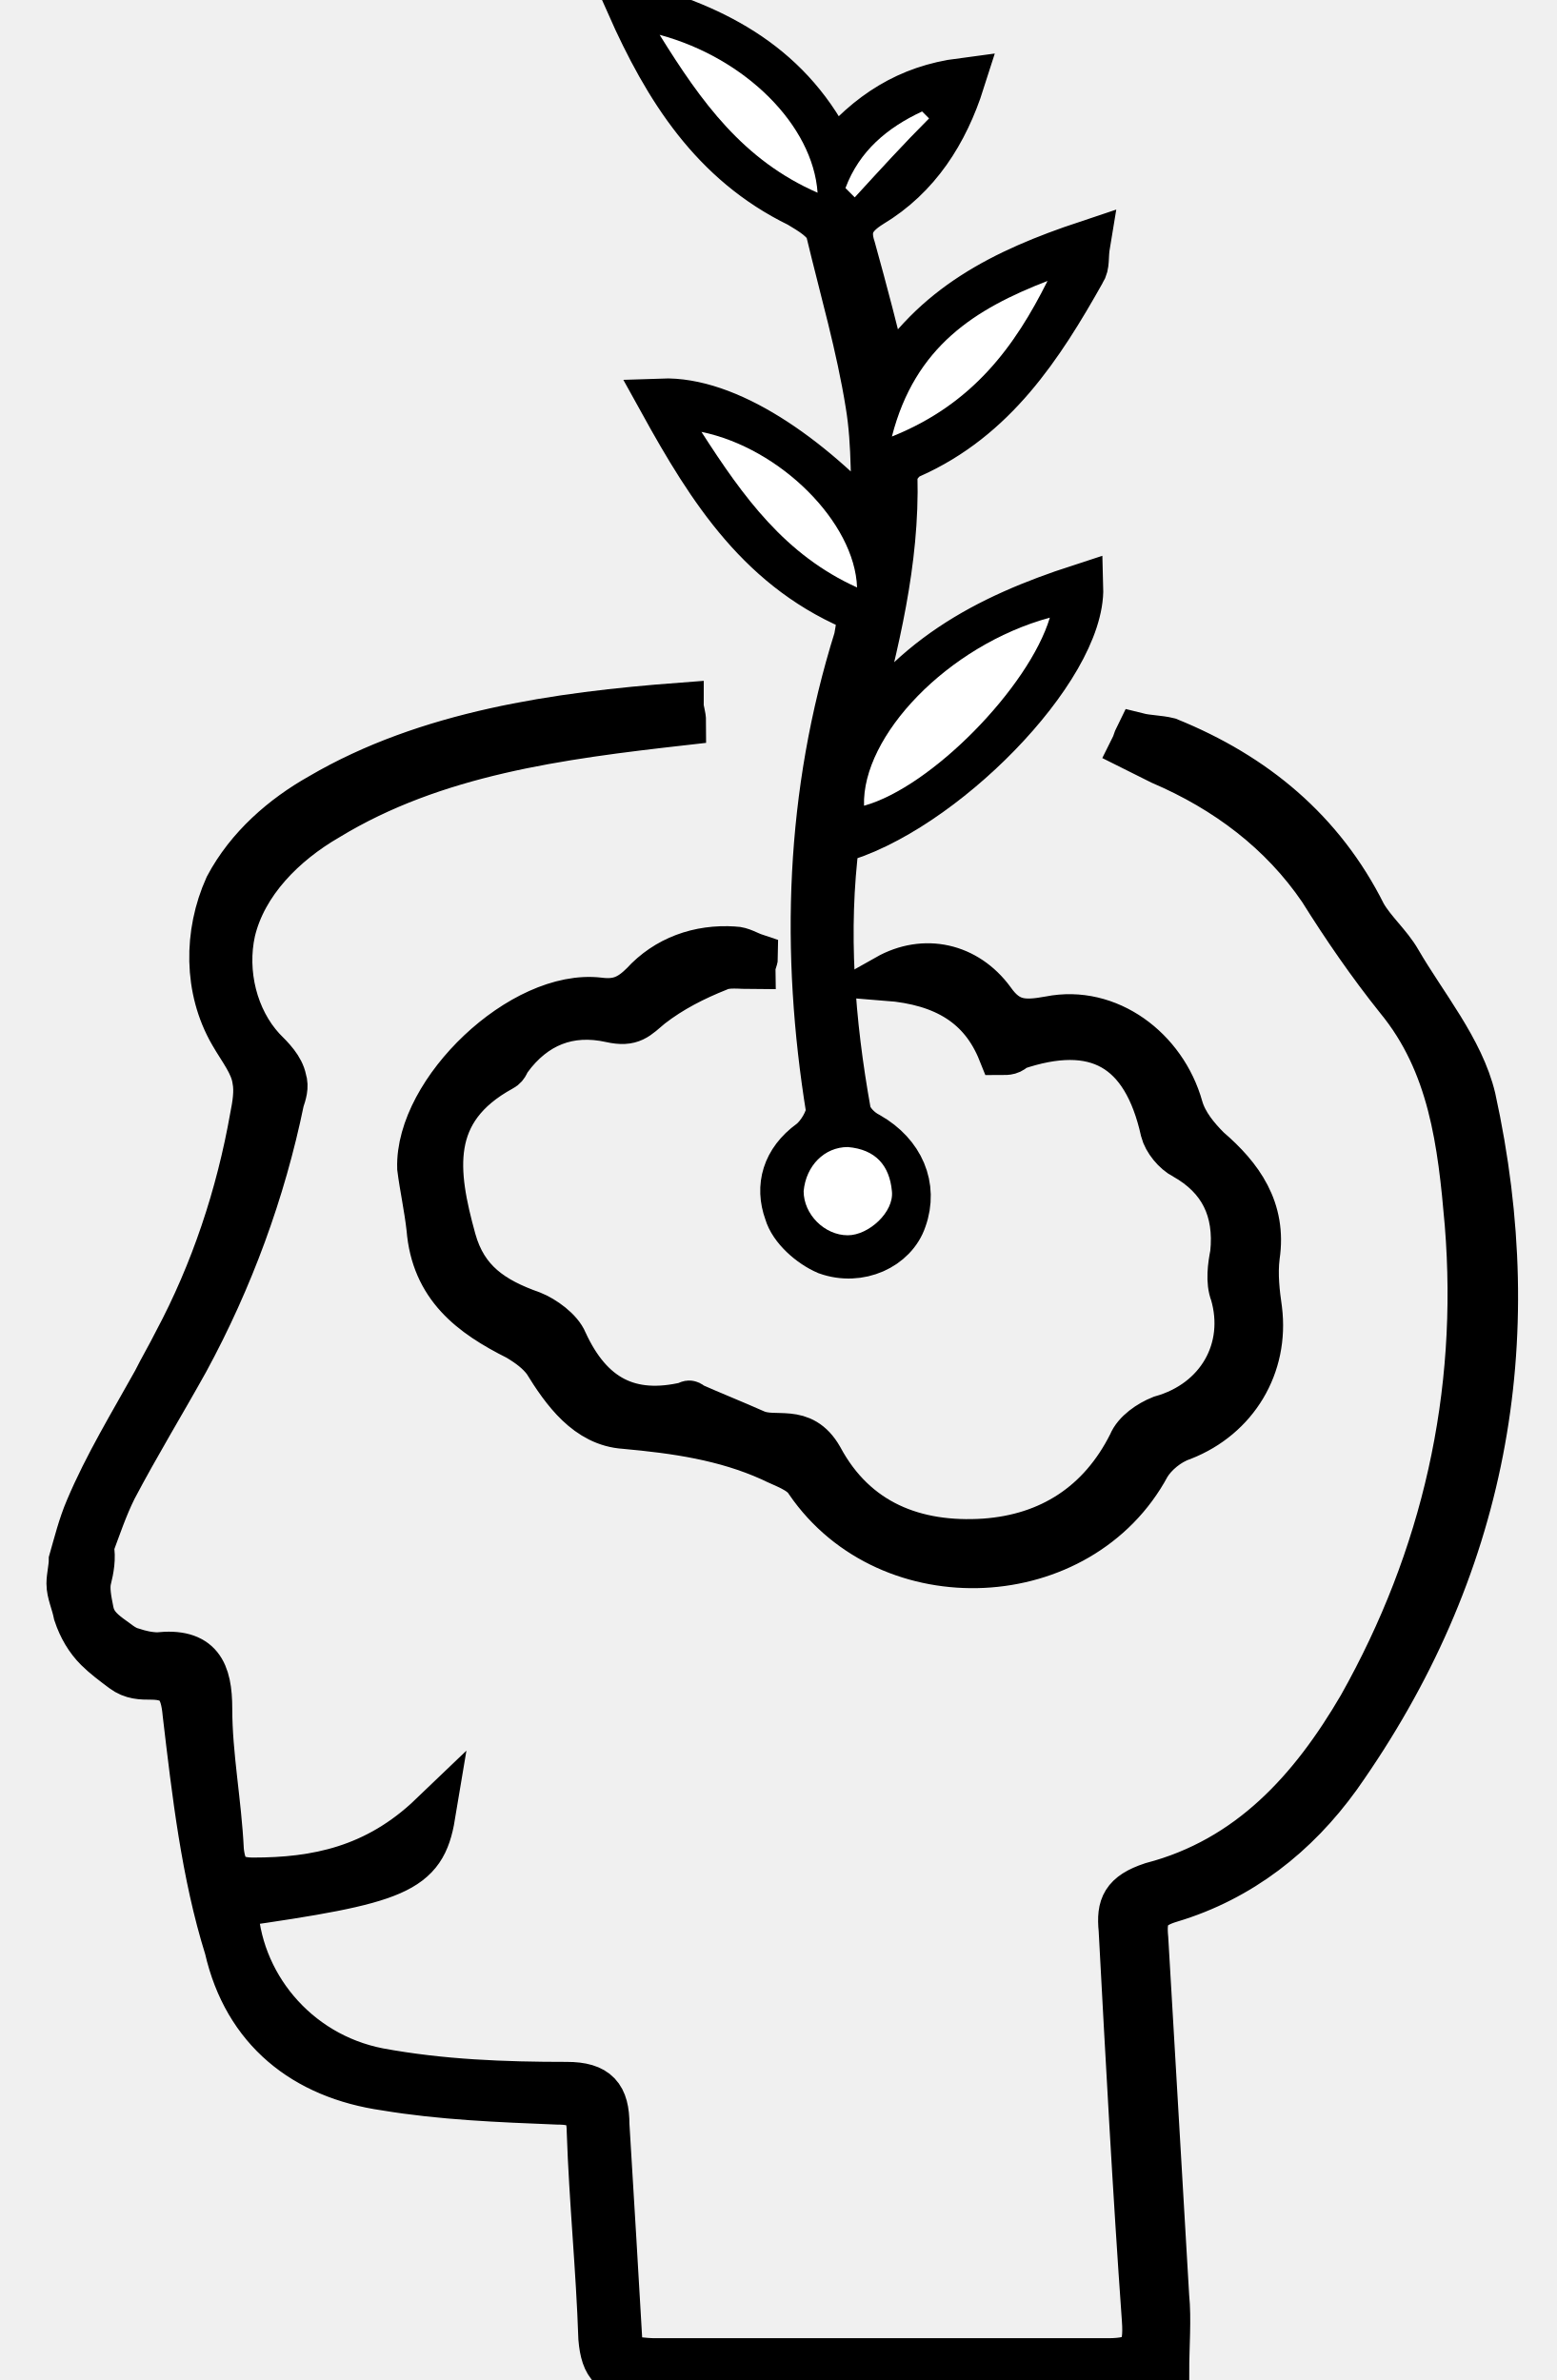
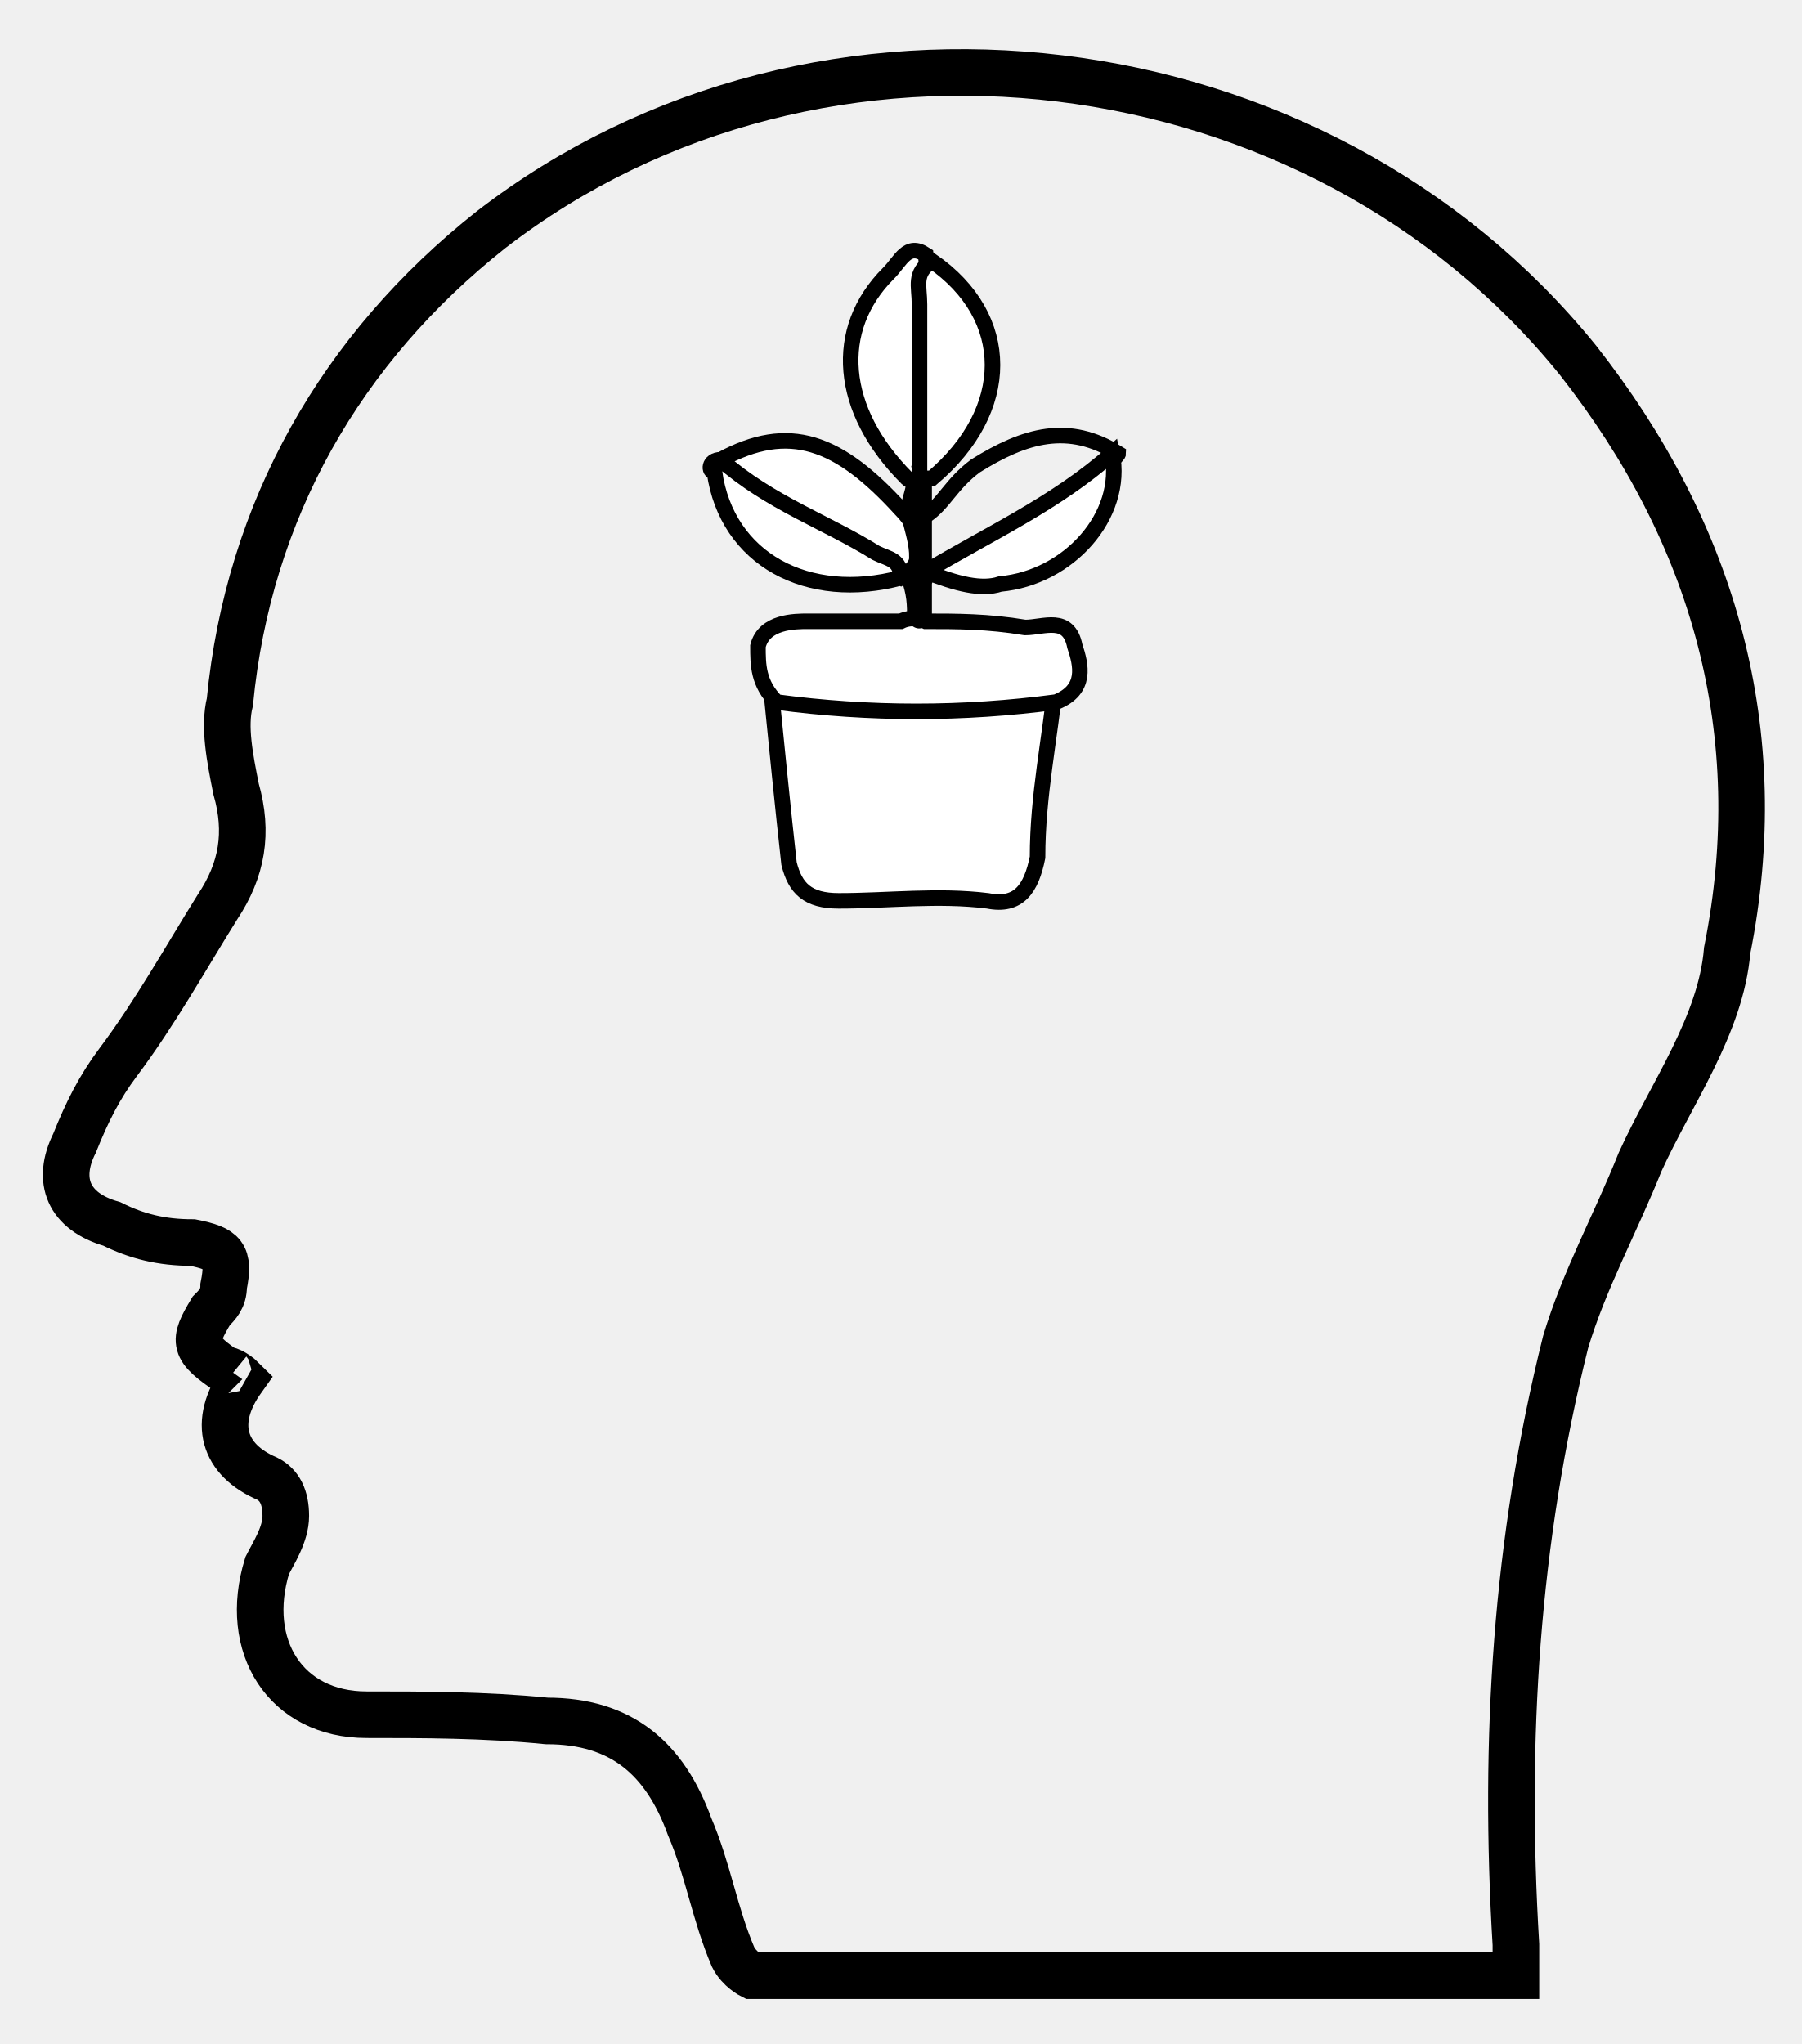
- <svg xmlns="http://www.w3.org/2000/svg" version="1.1" id="Layer_1" x="0px" y="0px" viewBox="0 0 67 102.5" style="enable-background:new 0 0 67 102.5;" xml:space="preserve">
+ <svg xmlns="http://www.w3.org/2000/svg" version="1.1" id="Layer_1" x="0px" y="0px" viewBox="0 0 29 32.9" style="enable-background:new 0 0 29 32.9;" xml:space="preserve">
  <style type="text/css">
- 	.st0{stroke:#000000;stroke-width:2;stroke-miterlimit:10;}
- 	.st1{fill:#FFFFFF;}
+ 	.st0{fill:#FFFFFF;stroke:#000000;stroke-width:0.25;stroke-miterlimit:10;}
+ 	.st1{fill:none;stroke:#000000;stroke-width:0.25;stroke-miterlimit:10;}
+ 	.st2{fill:none;stroke:#000000;stroke-width:0.75;stroke-miterlimit:10;}
</style>
-   <path class="st0" d="M18.6,78.2c-0.4,2.4-1.5,2.8-8.5,3.8c0.1,3.4,2.6,6.5,6.2,7.2c2.7,0.5,5.4,0.6,8.1,0.6c1.3,0,1.7,0.5,1.7,1.7  c0.2,3.3,0.4,6.6,0.6,10.1c0.5,0,1,0.1,1.5,0.1c6.5,0,13,0,19.5,0c1.4,0,1.7-0.4,1.6-1.8c-0.4-5.6-0.7-11.2-1-16.8  c-0.1-1,0.1-1.5,1.3-1.9c4.2-1.1,6.9-4.1,9-7.7c3.6-6.4,5.2-13.4,4.6-20.8c-0.3-3.5-0.7-6.9-3-9.7c-1.2-1.5-2.3-3.1-3.3-4.7  c-1.7-2.5-4.1-4.3-6.9-5.5c-0.4-0.2-0.8-0.4-1.2-0.6c0.1-0.2,0.1-0.3,0.2-0.5c0.4,0.1,0.9,0.1,1.3,0.2c3.7,1.5,6.6,3.9,8.4,7.5  c0.4,0.7,1.1,1.3,1.5,2c1.1,1.9,2.7,3.8,3.2,5.9c2.3,10.5,0.5,20.3-5.8,29.2c-1.8,2.5-4.2,4.4-7.2,5.3c-1,0.3-1.2,0.7-1.1,1.7  c0.3,5.1,0.6,10.3,0.9,15.4c0.1,1,0,2.1,0,3.3c-0.5,0-0.9,0.1-1.4,0.1c-7.1,0-14.2,0-21.2,0c-1.2,0-1.6-0.4-1.7-1.6  c-0.1-3-0.4-5.9-0.5-8.9c0-1-0.4-1.3-1.4-1.3c-2.5-0.1-5-0.2-7.4-0.6c-3.5-0.5-6-2.5-6.8-6c-1-3.2-1.4-6.7-1.8-10.1  c-0.1-1.1-0.4-1.6-1.5-1.6c-0.4,0-0.8,0-1.2-0.3c-0.4-0.3-0.8-0.6-1.1-0.9c-0.4-0.4-0.7-0.9-0.9-1.5C3.2,69,3,68.6,3,68.2  c0-0.3,0.1-0.7,0.1-1c0.2-0.7,0.4-1.5,0.7-2.2c0.8-1.9,1.9-3.7,2.9-5.5c0.3-0.6,0.6-1.1,0.9-1.7c1.6-3,2.7-6.3,3.3-9.7  c0.1-0.5,0.2-1.1,0.1-1.6c-0.1-0.7-0.6-1.3-1-2c-1.1-1.9-1.1-4.3-0.2-6.3c0.9-1.7,2.4-3,4-3.9c4.6-2.7,10.2-3.5,15.5-3.9  c0,0.2,0.1,0.4,0.1,0.7c-5.3,0.6-10.7,1.3-15.3,4.1c-1.9,1.1-3.6,2.8-4.1,4.9c-0.4,1.8,0.1,3.8,1.3,5.1c0.4,0.4,0.8,0.8,0.9,1.3  c0.1,0.3,0,0.6-0.1,0.9c-0.8,3.9-2.2,7.7-4.1,11.2c-1,1.8-2.1,3.6-3.1,5.5c-0.4,0.8-0.7,1.7-1,2.5c0.1,0.5,0,1-0.1,1.4  c-0.1,0.4,0,0.9,0.1,1.4s0.4,0.8,0.8,1.1c0.3,0.2,0.6,0.5,1,0.6c0.3,0.1,0.7,0.2,1.1,0.2C8.6,71.1,9,72,9,73.6c0,2,0.4,4,0.5,6.1  c0.1,0.9,0.4,1.3,1.4,1.3C13.6,81,16.2,80.5,18.6,78.2z" />
-   <path class="st0" d="M37.1,26.3c-4.3-1.7-6.5-5.2-8.6-9c2.8-0.1,6.3,2.3,9.2,5.5c-0.1-1.8,0-3.6-0.3-5.4c-0.4-2.5-1.1-4.9-1.7-7.4  c-0.1-0.5-0.8-0.9-1.3-1.2c-3.7-1.8-5.7-5-7.3-8.6c3.8,1,7,2.7,8.8,6.5c1.5-1.8,3.2-2.9,5.5-3.2c-0.7,2.2-1.9,4.1-3.9,5.3  c-0.8,0.5-1.1,1-0.8,1.9c0.5,1.8,1,3.7,1.5,5.8c2-3.3,5-4.8,8.6-6c-0.1,0.6,0,0.9-0.2,1.2c-1.8,3.2-3.8,6.3-7.4,7.9  c-0.3,0.1-0.7,0.6-0.7,0.9c0.1,3.7-0.8,7.2-1.7,10.7c-0.1,0.3-0.1,0.6-0.2,1.3c2.4-4.1,5.9-5.9,9.9-7.2c0.1,3.5-6,9.7-10.5,10.9  c-0.5,3.9-0.2,7.8,0.5,11.7c0.1,0.4,0.5,0.8,0.9,1c1.4,0.8,2,2.2,1.5,3.6c-0.4,1.2-1.9,1.9-3.3,1.4c-0.7-0.3-1.5-1-1.7-1.7  c-0.4-1.1-0.1-2.2,1-3c0.4-0.3,0.8-1,0.8-1.4c-1.1-6.8-0.9-13.6,1.2-20.3C37,27,37,26.7,37.1,26.3z M37.2,34.7c3-0.9,7.1-5.1,8-8.1  C40.8,27.9,37,31.7,37.2,34.7z M35.2,8.3c-0.2-2.8-3.1-5.7-6.8-6.8C30.2,4.3,32,6.9,35.2,8.3z M38.4,18.8c3.4-1.4,5.2-3.9,6.7-6.7  C42.1,13.3,39.5,14.9,38.4,18.8z M30.2,18.6c1.8,2.8,3.5,5.4,6.7,6.7C36.8,22.4,33.6,19.3,30.2,18.6z M36.5,49.4  c-1,0-1.9,0.9-1.9,1.9s0.8,1.9,1.9,1.9c0.9,0,2-1,1.9-1.9C38.3,50.1,37.7,49.5,36.5,49.4z M36.4,8.1c0.1,0.1,0.3,0.3,0.4,0.4  C37.9,7.4,39,6.2,40,5.1c-0.1-0.1-0.2-0.2-0.3-0.3C38.2,5.5,37,6.5,36.4,8.1z" />
-   <path class="st0" d="M43.1,45.3c-0.8-2-2.4-3-4.9-3.2c1.6-0.9,3.4-0.5,4.5,1c0.7,1,1.4,1,2.5,0.8c2.5-0.5,4.9,1.3,5.6,3.8  c0.2,0.7,0.7,1.3,1.2,1.8c1.4,1.2,2.4,2.6,2.1,4.6c-0.1,0.8,0,1.6,0.1,2.3c0.3,2.4-1,4.6-3.3,5.5c-0.6,0.2-1.2,0.7-1.5,1.2  c-2.9,5.4-11.1,5.8-14.6,0.7c-0.3-0.5-1-0.7-1.6-1c-2-0.9-4.1-1.2-6.3-1.4c-1.6-0.1-2.6-1.5-3.4-2.8c-0.3-0.4-0.7-0.7-1.2-1  c-2-1-3.6-2.2-3.8-4.7c-0.1-0.9-0.3-1.8-0.4-2.6c-0.1-3.3,4.4-7.6,7.7-7.2c0.8,0.1,1.3-0.1,1.9-0.7c1-1.1,2.4-1.6,3.9-1.5  c0.3,0,0.6,0.2,0.9,0.3c0,0.1-0.1,0.3-0.1,0.4c-0.5,0-1.1-0.1-1.5,0.1c-1,0.4-2,0.9-2.9,1.6c-0.6,0.5-0.8,0.8-1.7,0.6  c-1.8-0.4-3.3,0.2-4.4,1.7c-0.1,0.1-0.1,0.3-0.3,0.4c-3.3,1.8-2.9,4.5-2.1,7.4c0.5,1.8,1.7,2.6,3.4,3.2c0.5,0.2,1.2,0.7,1.4,1.2  c1.1,2.4,2.8,3.3,5.3,2.7c0,0,0.1-0.1,0.1,0c0.9,0.4,1.9,0.8,2.8,1.2s2-0.3,2.8,1.1c1.5,2.8,4.1,3.8,7.1,3.6c2.8-0.2,5-1.6,6.3-4.2  c0.2-0.5,0.8-0.9,1.3-1.1c2.5-0.7,3.8-3,3.1-5.4c-0.2-0.5-0.1-1.2,0-1.7c0.2-1.9-0.5-3.3-2.1-4.2c-0.4-0.2-0.8-0.7-0.9-1.1  c-0.8-3.6-2.9-4.8-6.4-3.6C43.5,45.3,43.4,45.3,43.1,45.3z" />
-   <path class="st1" d="M37.2,34.7c-0.1-3,3.6-6.9,8-8.1C44.3,29.6,40.1,33.9,37.2,34.7z" />
-   <path class="st1" d="M35.2,8.3c-3.2-1.4-5-3.9-6.8-6.8C32.1,2.5,35,5.4,35.2,8.3z" />
-   <path class="st1" d="M38.4,18.8c1-3.9,3.6-5.5,6.7-6.7C43.7,14.9,41.9,17.4,38.4,18.8z" />
-   <path class="st1" d="M30.2,18.6c3.4,0.7,6.6,3.9,6.7,6.7C33.8,23.9,32,21.4,30.2,18.6z" />
-   <path class="st1" d="M36.5,49.4c1.2,0.1,1.8,0.8,1.9,1.9c0.1,0.9-1,1.9-1.9,1.9c-1,0-1.9-0.9-1.9-1.9C34.7,50.2,35.5,49.4,36.5,49.4  z" />
-   <path class="st1" d="M36.4,8.1c0.6-1.6,1.8-2.6,3.3-3.3C39.8,4.9,39.9,5,40,5.1c-1.1,1.1-2.1,2.2-3.2,3.4  C36.7,8.4,36.5,8.2,36.4,8.1z" />
+   <path class="st0" d="M17,10.9c-0.1,1-0.3,1.9-0.3,2.9c-0.1,0.5-0.3,0.8-0.8,0.7c-0.8-0.1-1.6,0-2.4,0c-0.5,0-0.7-0.2-0.8-0.6  c-0.1-0.9-0.2-1.9-0.3-2.9c1.1,0.2,2.2,0.1,3.4,0.1c0.4,0,0.8-0.1,1.1-0.3C17,10.9,17,10.9,17,10.9z" />
+   <path class="st0" d="M14.9,10c0.5,0,1,0,1.6,0.1c0.3,0,0.7-0.2,0.8,0.3c0.1,0.3,0.2,0.7-0.3,0.9l0,0c-1.5,0.2-3,0.2-4.5,0  c-0.3-0.3-0.3-0.6-0.3-0.9C12.3,10,12.8,10,13,10c0.5,0,1,0,1.5,0C14.7,9.9,14.9,10,14.9,10z" />
+   <path class="st0" d="M14.6,7.7c-1.1-1.1-1.2-2.4-0.3-3.3c0.2-0.2,0.3-0.5,0.6-0.3c0.1,1.1,0.2,2.3-0.1,3.4  C14.9,7.7,14.7,7.8,14.6,7.7z" />
+   <path class="st0" d="M14.8,7.7c0-0.9,0-1.9,0-2.8c0-0.3-0.1-0.5,0.2-0.7c1.3,0.9,1.3,2.4,0,3.5C14.9,7.7,14.9,7.7,14.8,7.7z" />
+   <path class="st1" d="M14.9,8.3c0.3-0.2,0.4-0.5,0.8-0.8C16.5,7,17.2,6.8,18,7.3c0,0.1-1.8,1.5-2.8,1.9c-0.1,0.1-0.3,0-0.3-0.1  C14.7,8.8,14.7,8.5,14.9,8.3z" />
+   <path class="st0" d="M11.6,7.4c1.1-0.6,1.9-0.3,2.9,0.8c0.3,0.3,0.5,0.8,0,1.1l0,0c-0.8-0.4-1.6-0.8-2.4-1.3  C11.9,7.9,11.6,7.8,11.6,7.4z" />
+   <path class="st0" d="M14.9,9.2c1-0.6,2.1-1.1,3-1.9c0.2,1-0.7,2-1.8,2.1C15.8,9.5,15.4,9.4,14.9,9.2C14.9,9.4,14.9,9.3,14.9,9.2  L14.9,9.2z" />
+   <path class="st0" d="M11.6,7.4c0.8,0.7,1.7,1,2.5,1.5C14.3,9,14.5,9,14.5,9.3c-1.5,0.4-2.8-0.3-3-1.7C11.4,7.6,11.4,7.4,11.6,7.4z" />
+   <path d="M14.8,7.7c0.1,0,0.1,0,0.2,0c0,0.2,0,0.4,0,0.6c0,0.3,0,0.6,0,0.9c0,0.1,0,0.1,0,0.2c0,0.2,0,0.4,0,0.6  c-0.2,0.2-0.3,0.1-0.4,0c0-0.3,0-0.4-0.1-0.7c0.3-0.3,0-0.8,0-1.1c0-0.2,0.1-0.3,0.1-0.6C14.6,7.7,14.7,7.7,14.8,7.7z" />
+   <path class="st2" d="M3.9,22.2c-0.5,0.7-0.3,1.3,0.4,1.6c0.2,0.1,0.3,0.3,0.3,0.6c0,0.3-0.2,0.6-0.3,0.8c-0.4,1.3,0.3,2.4,1.6,2.4  c0.9,0,1.9,0,2.9,0.1c1.2,0,1.9,0.6,2.3,1.7c0.3,0.7,0.4,1.4,0.7,2.1c0.1,0.2,0.3,0.3,0.3,0.3c4,0,8,0,12,0c0.1,0,0.1,0,0.3,0  c0-0.2,0-0.3,0-0.5c-0.2-3.3,0-6.5,0.8-9.7c0.3-1,0.8-1.9,1.2-2.9c0.5-1.1,1.3-2.2,1.4-3.4c0.7-3.5-0.2-6.7-2.4-9.5  C21.2,0.6,13.2-0.4,7.9,3.7c-2.4,1.9-3.9,4.5-4.2,7.6c-0.1,0.4,0,0.9,0.1,1.4c0.2,0.7,0.1,1.3-0.3,1.9c-0.5,0.8-1,1.7-1.6,2.5  c-0.3,0.4-0.5,0.8-0.7,1.3c-0.3,0.6-0.1,1.1,0.6,1.3c0.4,0.2,0.8,0.3,1.3,0.3c0.5,0.1,0.6,0.2,0.5,0.7c0,0.2-0.1,0.3-0.2,0.4  c-0.3,0.5-0.3,0.6,0.3,1C3.6,22,3.8,22.1,3.9,22.2z" />
</svg>
